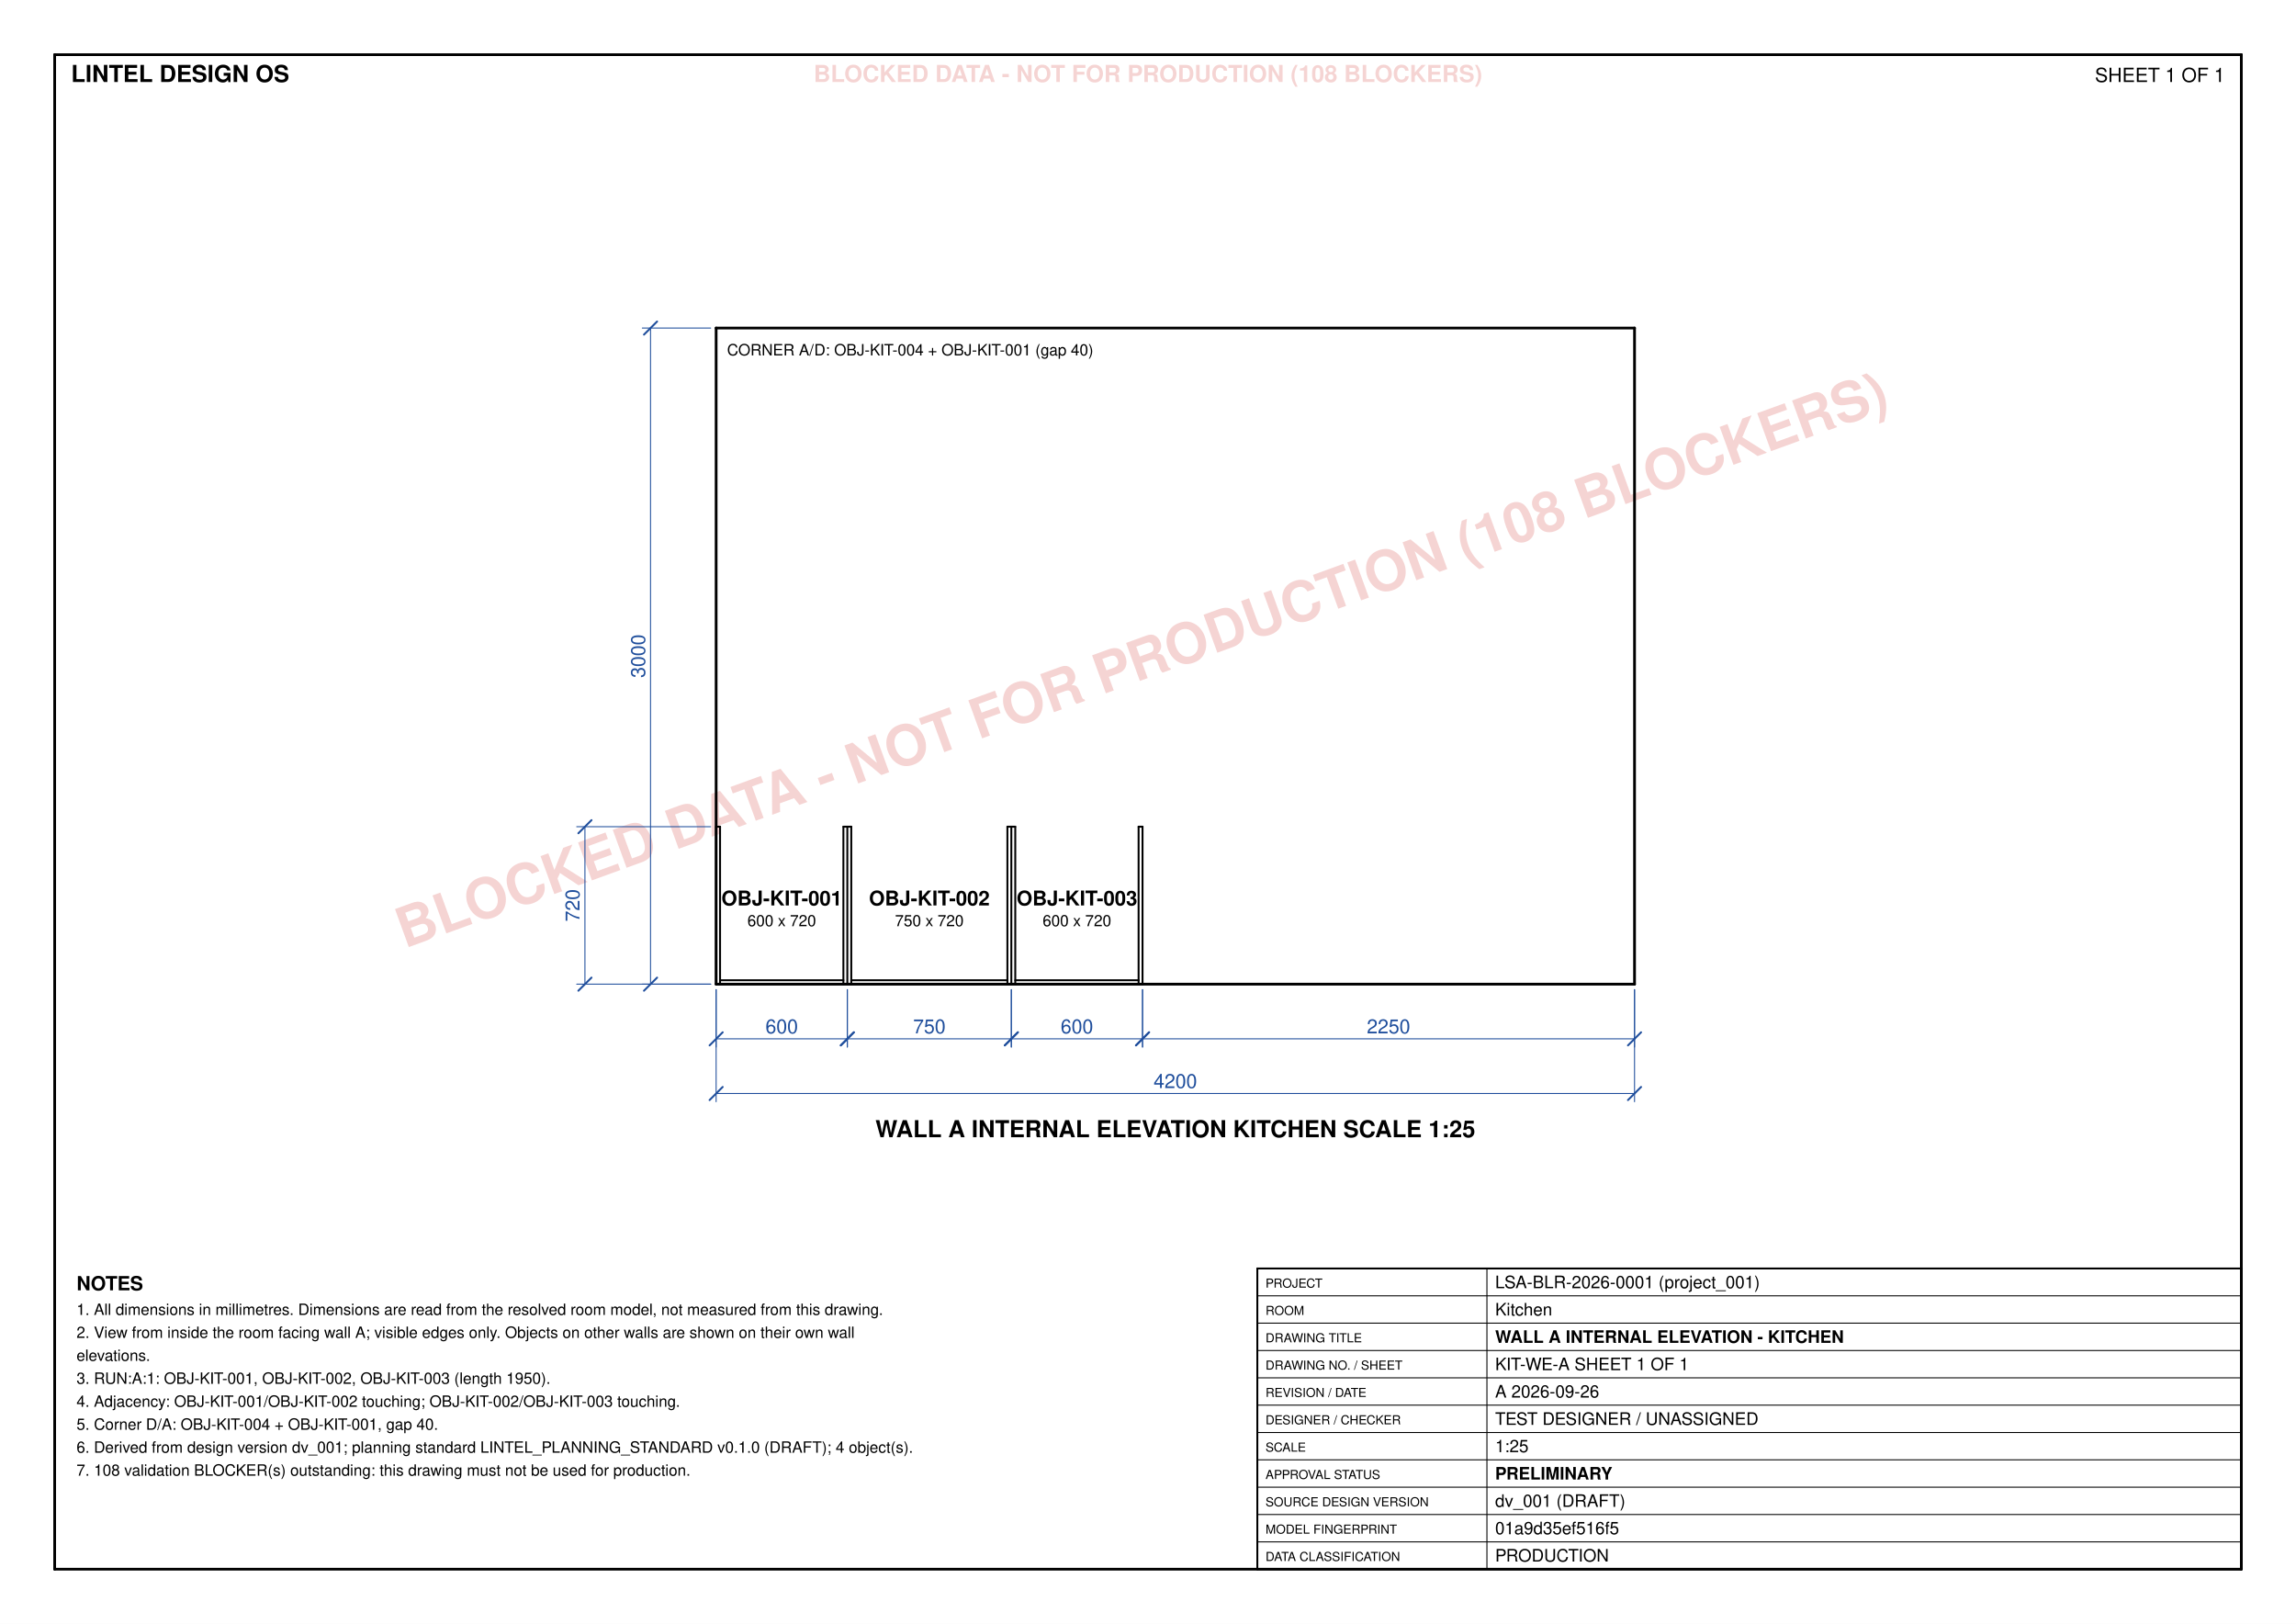
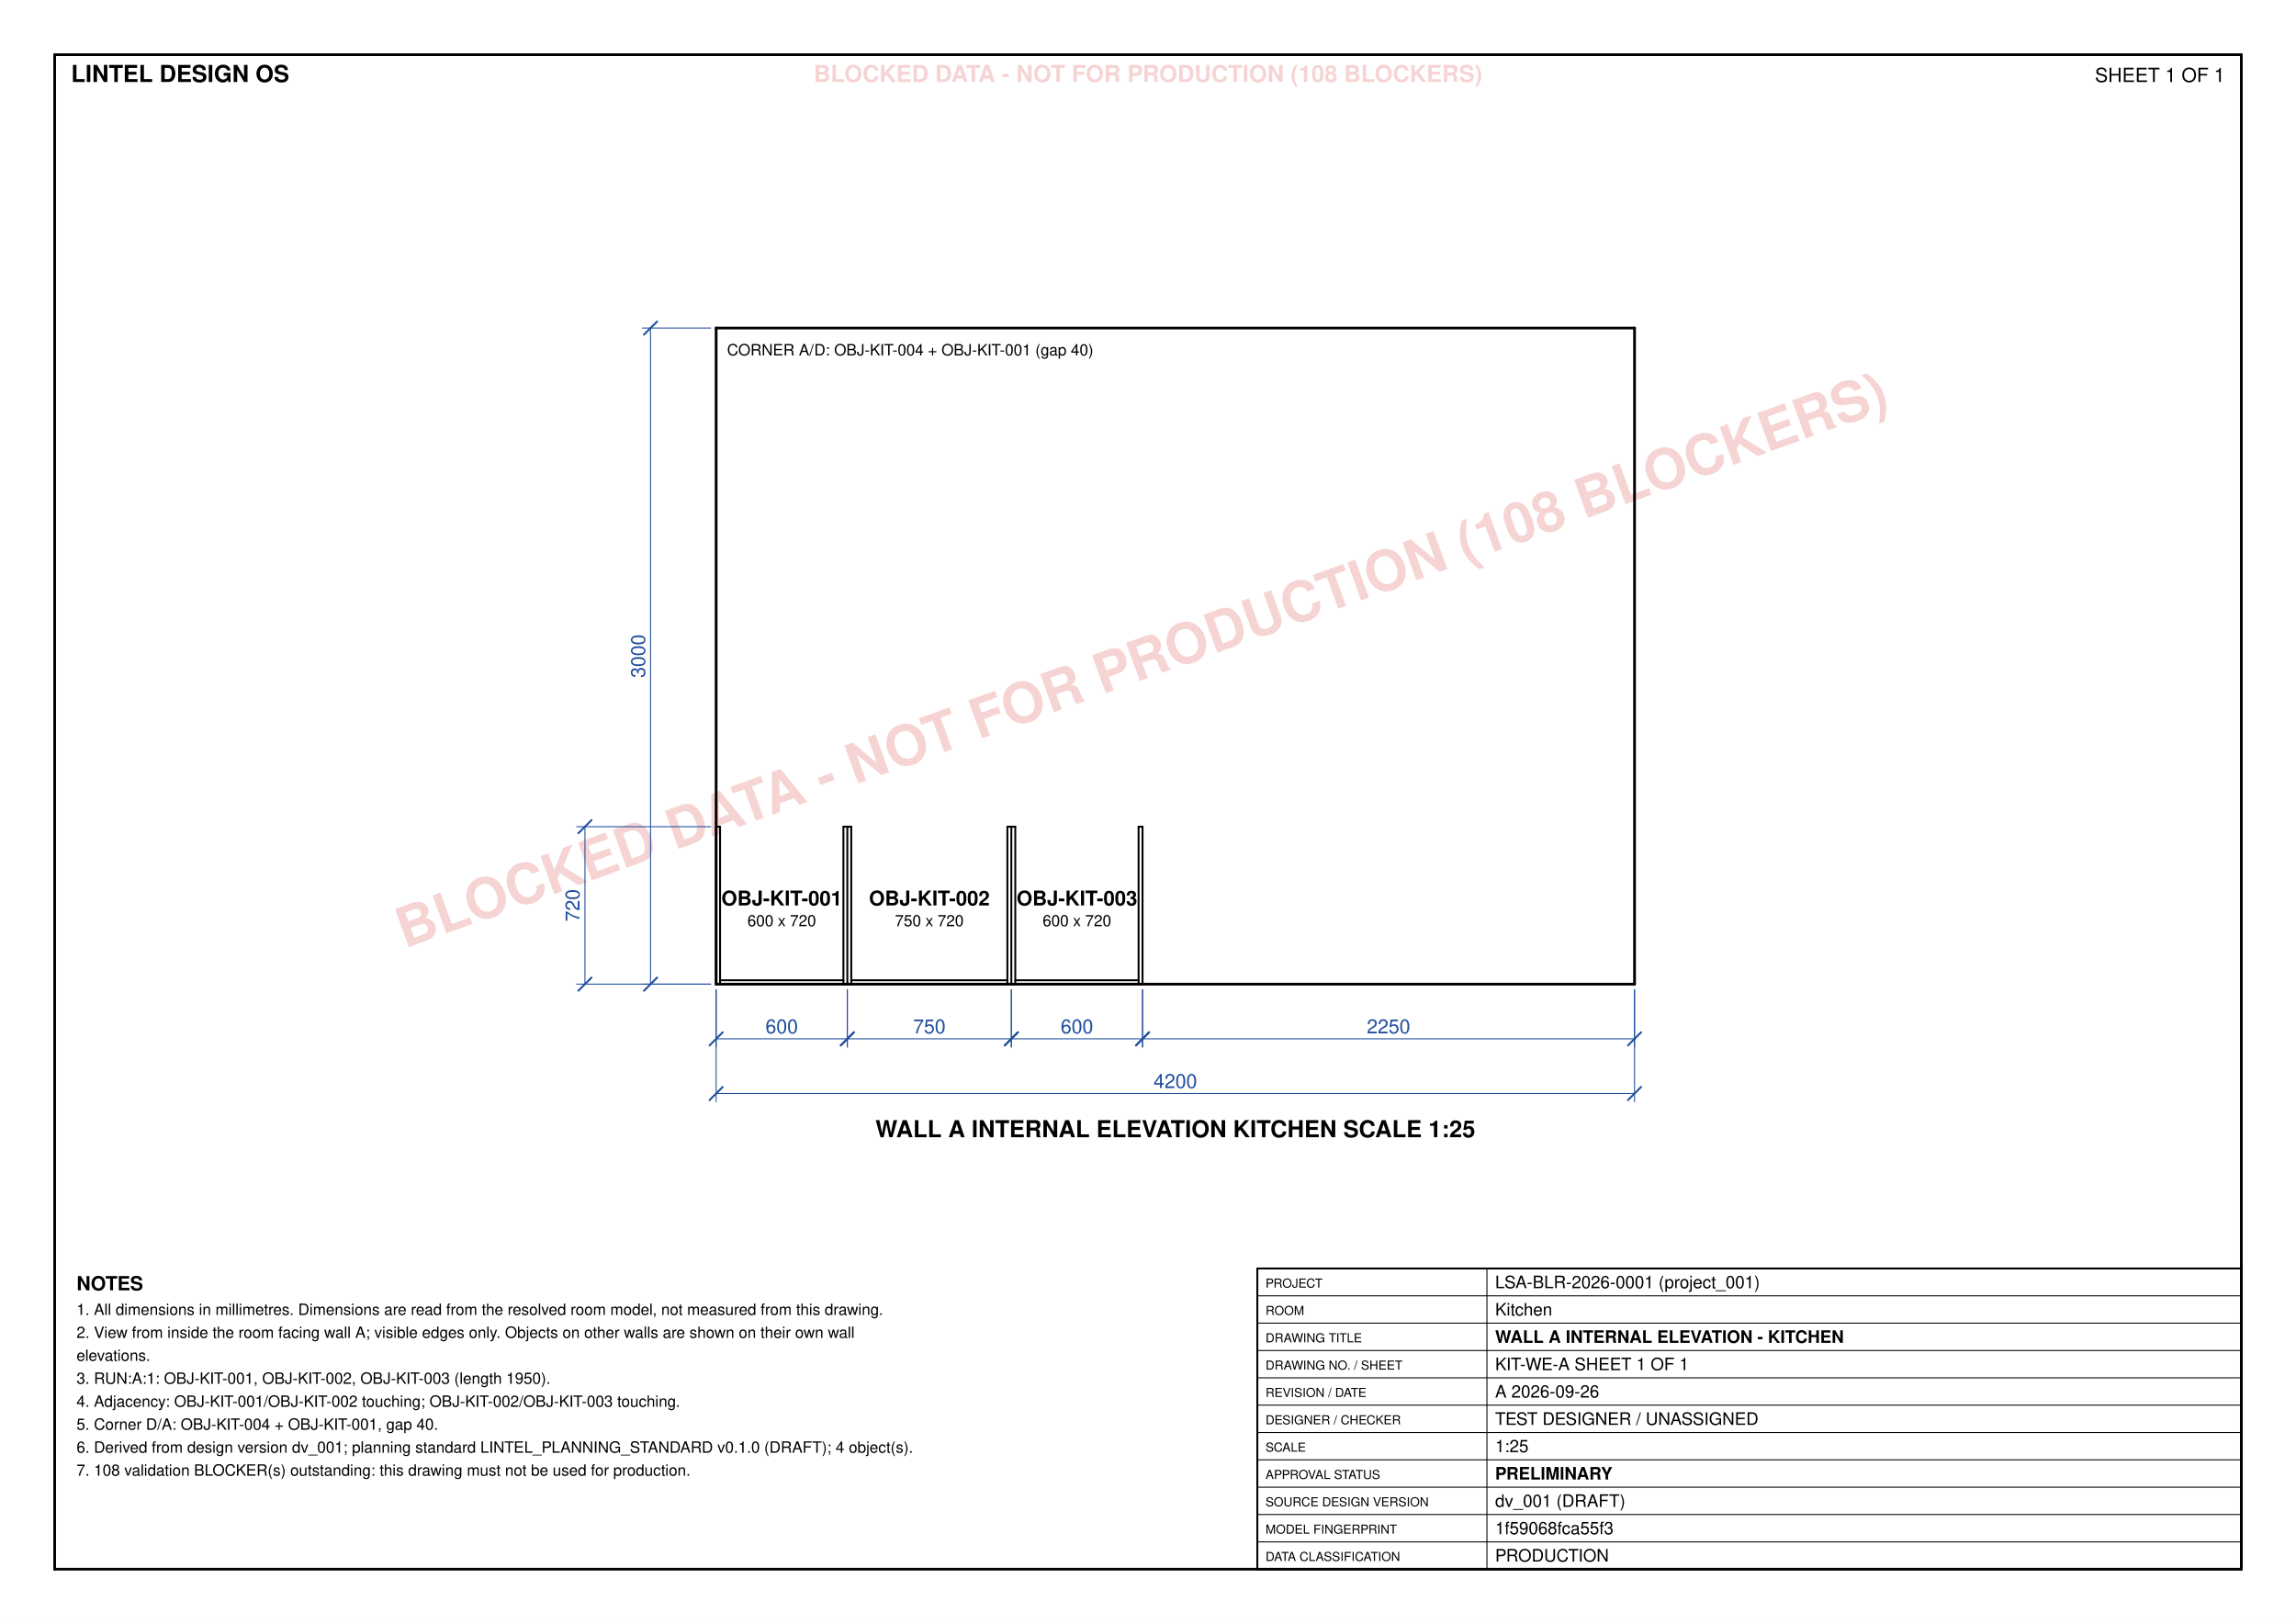
- <svg xmlns="http://www.w3.org/2000/svg" width="420mm" height="297mm" viewBox="0 0 420 297" data-drawing-id="DRW:dv_001:room_001:WALL_INTERNAL_ELEVATION:A:KIT-WE-A:RA" data-drawing-type="WALL_INTERNAL_ELEVATION" data-status="PRELIMINARY" data-design-version="dv_001" data-model-fingerprint="01a9d35ef516f5" data-classification="PRODUCTION" data-content-hash="0630cf8091dbdf" data-sheet="1/1" data-room-id="room_001" data-objects="obj_001,obj_002,obj_003">
+ <svg xmlns="http://www.w3.org/2000/svg" width="420mm" height="297mm" viewBox="0 0 420 297" data-drawing-id="DRW:dv_001:room_001:WALL_INTERNAL_ELEVATION:A:KIT-WE-A:RA" data-drawing-type="WALL_INTERNAL_ELEVATION" data-status="PRELIMINARY" data-design-version="dv_001" data-model-fingerprint="1f59068fca55f3" data-classification="PRODUCTION" data-content-hash="004e5eaffc0931" data-sheet="1/1" data-room-id="room_001" data-objects="obj_001,obj_002,obj_003">
  <rect x="0" y="0" width="420" height="297" fill="#ffffff" />
  <g id="WATERMARK" fill="#d9534f" stroke="#d9534f" opacity="0.25" font-family="Helvetica, Arial, sans-serif" stroke-linecap="round">
    <text stroke="none" x="210" y="124" font-size="10.143" text-anchor="middle" font-weight="bold" transform="rotate(-20 210 124)">BLOCKED DATA - NOT FOR PRODUCTION (108 BLOCKERS)</text>
    <text stroke="none" x="210" y="15" font-size="4.286" text-anchor="middle" font-weight="bold">BLOCKED DATA - NOT FOR PRODUCTION (108 BLOCKERS)</text>
  </g>
  <g id="BORDER" fill="#000000" stroke="#000000" font-family="Helvetica, Arial, sans-serif" stroke-linecap="round">
    <line fill="none" x1="10" y1="10" x2="410" y2="10" stroke-width="0.5" />
    <line fill="none" x1="410" y1="10" x2="410" y2="287" stroke-width="0.5" />
    <line fill="none" x1="410" y1="287" x2="10" y2="287" stroke-width="0.5" />
    <line fill="none" x1="10" y1="287" x2="10" y2="10" stroke-width="0.5" />
    <text stroke="none" x="13" y="15" font-size="4.286" text-anchor="start" font-weight="bold">LINTEL DESIGN OS</text>
    <text stroke="none" x="407" y="15" font-size="3.571" text-anchor="end">SHEET 1 OF 1</text>
  </g>
  <g id="VISIBLE" fill="#000000" stroke="#000000" font-family="Helvetica, Arial, sans-serif" stroke-linecap="round">
    <line fill="none" x1="131" y1="180" x2="299" y2="180" stroke-width="0.5" />
    <line fill="none" x1="131" y1="60" x2="299" y2="60" stroke-width="0.5" />
    <line fill="none" x1="131" y1="180" x2="131" y2="60" stroke-width="0.5" />
    <line fill="none" x1="299" y1="180" x2="299" y2="60" stroke-width="0.5" />
    <line fill="none" x1="131" y1="180" x2="209" y2="180" stroke-width="0.35" />
    <line fill="none" x1="131.72" y1="179.28" x2="154.28" y2="179.28" stroke-width="0.35" />
    <line fill="none" x1="155.72" y1="179.28" x2="184.28" y2="179.28" stroke-width="0.35" />
    <line fill="none" x1="185.72" y1="179.28" x2="208.28" y2="179.28" stroke-width="0.35" />
    <line fill="none" x1="131" y1="151.2" x2="131.72" y2="151.2" stroke-width="0.35" />
    <line fill="none" x1="154.28" y1="151.2" x2="155.72" y2="151.2" stroke-width="0.35" />
    <line fill="none" x1="184.28" y1="151.2" x2="185.72" y2="151.2" stroke-width="0.35" />
    <line fill="none" x1="208.28" y1="151.2" x2="209" y2="151.2" stroke-width="0.35" />
    <line fill="none" x1="131" y1="180" x2="131" y2="151.2" stroke-width="0.35" />
    <line fill="none" x1="131.72" y1="180" x2="131.72" y2="151.2" stroke-width="0.35" />
    <line fill="none" x1="154.28" y1="180" x2="154.28" y2="151.2" stroke-width="0.35" />
    <line fill="none" x1="155" y1="180" x2="155" y2="151.2" stroke-width="0.35" />
    <line fill="none" x1="155.72" y1="180" x2="155.72" y2="151.2" stroke-width="0.35" />
    <line fill="none" x1="184.28" y1="180" x2="184.28" y2="151.2" stroke-width="0.35" />
    <line fill="none" x1="185" y1="180" x2="185" y2="151.2" stroke-width="0.35" />
    <line fill="none" x1="185.72" y1="180" x2="185.72" y2="151.2" stroke-width="0.35" />
    <line fill="none" x1="208.28" y1="180" x2="208.28" y2="151.2" stroke-width="0.35" />
    <line fill="none" x1="209" y1="180" x2="209" y2="151.2" stroke-width="0.35" />
  </g>
  <g id="DIMENSION" fill="#1f4e9c" stroke="#1f4e9c" font-family="Helvetica, Arial, sans-serif" stroke-linecap="round">
    <line fill="none" x1="131" y1="181" x2="131" y2="191.5" stroke-width="0.18" />
    <line fill="none" x1="129.8" y1="191.2" x2="132.2" y2="188.8" stroke-width="0.35" />
    <line fill="none" x1="155" y1="181" x2="155" y2="191.5" stroke-width="0.18" />
    <line fill="none" x1="153.8" y1="191.2" x2="156.2" y2="188.8" stroke-width="0.35" />
    <line fill="none" x1="131" y1="190" x2="155" y2="190" stroke-width="0.18" />
    <text stroke="none" x="143" y="189" font-size="3.571" text-anchor="middle">600</text>
    <line fill="none" x1="155" y1="181" x2="155" y2="191.5" stroke-width="0.18" />
    <line fill="none" x1="153.8" y1="191.2" x2="156.2" y2="188.8" stroke-width="0.35" />
    <line fill="none" x1="185" y1="181" x2="185" y2="191.5" stroke-width="0.18" />
    <line fill="none" x1="183.8" y1="191.2" x2="186.2" y2="188.8" stroke-width="0.35" />
    <line fill="none" x1="155" y1="190" x2="185" y2="190" stroke-width="0.18" />
    <text stroke="none" x="170" y="189" font-size="3.571" text-anchor="middle">750</text>
    <line fill="none" x1="185" y1="181" x2="185" y2="191.5" stroke-width="0.18" />
    <line fill="none" x1="183.8" y1="191.2" x2="186.2" y2="188.8" stroke-width="0.35" />
    <line fill="none" x1="209" y1="181" x2="209" y2="191.5" stroke-width="0.18" />
    <line fill="none" x1="207.8" y1="191.2" x2="210.2" y2="188.8" stroke-width="0.35" />
    <line fill="none" x1="185" y1="190" x2="209" y2="190" stroke-width="0.18" />
    <text stroke="none" x="197" y="189" font-size="3.571" text-anchor="middle">600</text>
    <line fill="none" x1="209" y1="181" x2="209" y2="191.5" stroke-width="0.18" />
    <line fill="none" x1="207.8" y1="191.2" x2="210.2" y2="188.8" stroke-width="0.35" />
    <line fill="none" x1="299" y1="181" x2="299" y2="191.5" stroke-width="0.18" />
    <line fill="none" x1="297.8" y1="191.2" x2="300.2" y2="188.8" stroke-width="0.35" />
    <line fill="none" x1="209" y1="190" x2="299" y2="190" stroke-width="0.18" />
    <text stroke="none" x="254" y="189" font-size="3.571" text-anchor="middle">2250</text>
    <line fill="none" x1="131" y1="181" x2="131" y2="201.5" stroke-width="0.18" />
    <line fill="none" x1="129.8" y1="201.2" x2="132.2" y2="198.8" stroke-width="0.35" />
    <line fill="none" x1="299" y1="181" x2="299" y2="201.5" stroke-width="0.18" />
    <line fill="none" x1="297.8" y1="201.2" x2="300.2" y2="198.8" stroke-width="0.35" />
    <line fill="none" x1="131" y1="200" x2="299" y2="200" stroke-width="0.18" />
    <text stroke="none" x="215" y="199" font-size="3.571" text-anchor="middle">4200</text>
    <line fill="none" x1="130" y1="180" x2="117.5" y2="180" stroke-width="0.18" />
    <line fill="none" x1="117.8" y1="181.2" x2="120.2" y2="178.8" stroke-width="0.35" />
    <line fill="none" x1="130" y1="60" x2="117.5" y2="60" stroke-width="0.18" />
    <line fill="none" x1="117.8" y1="61.2" x2="120.2" y2="58.8" stroke-width="0.35" />
    <line fill="none" x1="119" y1="180" x2="119" y2="60" stroke-width="0.18" />
    <text stroke="none" x="118" y="120" font-size="3.571" text-anchor="middle" transform="rotate(-90 118 120)">3000</text>
    <line fill="none" x1="130" y1="180" x2="105.5" y2="180" stroke-width="0.18" />
    <line fill="none" x1="105.8" y1="181.2" x2="108.2" y2="178.8" stroke-width="0.35" />
    <line fill="none" x1="130" y1="151.2" x2="105.5" y2="151.2" stroke-width="0.18" />
    <line fill="none" x1="105.8" y1="152.4" x2="108.2" y2="150" stroke-width="0.35" />
    <line fill="none" x1="107" y1="180" x2="107" y2="151.2" stroke-width="0.18" />
    <text stroke="none" x="106" y="165.6" font-size="3.571" text-anchor="middle" transform="rotate(-90 106 165.6)">720</text>
  </g>
  <g id="ANNOTATION" fill="#000000" stroke="#000000" font-family="Helvetica, Arial, sans-serif" stroke-linecap="round">
    <text stroke="none" x="143" y="165.6" font-size="3.714" text-anchor="middle" font-weight="bold">OBJ-KIT-001</text>
    <text stroke="none" x="143" y="169.4" font-size="2.857" text-anchor="middle">600 x 720</text>
    <text stroke="none" x="170" y="165.6" font-size="3.714" text-anchor="middle" font-weight="bold">OBJ-KIT-002</text>
    <text stroke="none" x="170" y="169.4" font-size="2.857" text-anchor="middle">750 x 720</text>
    <text stroke="none" x="197" y="165.6" font-size="3.714" text-anchor="middle" font-weight="bold">OBJ-KIT-003</text>
    <text stroke="none" x="197" y="169.4" font-size="2.857" text-anchor="middle">600 x 720</text>
    <text stroke="none" x="133" y="65" font-size="2.857" text-anchor="start">CORNER A/D: OBJ-KIT-004 + OBJ-KIT-001 (gap 40)</text>
    <text stroke="none" x="215" y="208" font-size="4.286" text-anchor="middle" font-weight="bold">WALL A INTERNAL ELEVATION  KITCHEN  SCALE 1:25</text>
    <text stroke="none" x="14" y="236" font-size="3.571" text-anchor="start" font-weight="bold">NOTES</text>
    <text stroke="none" x="14" y="240.5" font-size="2.857" text-anchor="start">1. All dimensions in millimetres. Dimensions are read from the resolved room model, not measured from this drawing.</text>
    <text stroke="none" x="14" y="244.7" font-size="2.857" text-anchor="start">2. View from inside the room facing wall A; visible edges only. Objects on other walls are shown on their own wall</text>
    <text stroke="none" x="14" y="248.9" font-size="2.857" text-anchor="start">   elevations.</text>
    <text stroke="none" x="14" y="253.1" font-size="2.857" text-anchor="start">3. RUN:A:1: OBJ-KIT-001, OBJ-KIT-002, OBJ-KIT-003 (length 1950).</text>
    <text stroke="none" x="14" y="257.3" font-size="2.857" text-anchor="start">4. Adjacency: OBJ-KIT-001/OBJ-KIT-002 touching; OBJ-KIT-002/OBJ-KIT-003 touching.</text>
    <text stroke="none" x="14" y="261.5" font-size="2.857" text-anchor="start">5. Corner D/A: OBJ-KIT-004 + OBJ-KIT-001, gap 40.</text>
    <text stroke="none" x="14" y="265.7" font-size="2.857" text-anchor="start">6. Derived from design version dv_001; planning standard LINTEL_PLANNING_STANDARD v0.1.0 (DRAFT); 4 object(s).</text>
    <text stroke="none" x="14" y="269.9" font-size="2.857" text-anchor="start">7. 108 validation BLOCKER(s) outstanding: this drawing must not be used for production.</text>
  </g>
  <g id="TITLE_BLOCK" fill="#000000" stroke="#000000" font-family="Helvetica, Arial, sans-serif" stroke-linecap="round">
    <line fill="none" x1="230" y1="232" x2="410" y2="232" stroke-width="0.35" />
    <line fill="none" x1="410" y1="232" x2="410" y2="287" stroke-width="0.35" />
    <line fill="none" x1="410" y1="287" x2="230" y2="287" stroke-width="0.35" />
    <line fill="none" x1="230" y1="287" x2="230" y2="232" stroke-width="0.35" />
    <line fill="none" x1="272" y1="232" x2="272" y2="287" stroke-width="0.18" />
    <text stroke="none" x="231.5" y="235.5" font-size="2.286" text-anchor="start">PROJECT</text>
    <text stroke="none" x="273.5" y="235.6" font-size="3.143" text-anchor="start">LSA-BLR-2026-0001 (project_001)</text>
    <line fill="none" x1="230" y1="237" x2="410" y2="237" stroke-width="0.18" />
    <text stroke="none" x="231.5" y="240.5" font-size="2.286" text-anchor="start">ROOM</text>
    <text stroke="none" x="273.5" y="240.6" font-size="3.143" text-anchor="start">Kitchen</text>
    <line fill="none" x1="230" y1="242" x2="410" y2="242" stroke-width="0.18" />
    <text stroke="none" x="231.5" y="245.5" font-size="2.286" text-anchor="start">DRAWING TITLE</text>
    <text stroke="none" x="273.5" y="245.6" font-size="3.143" text-anchor="start" font-weight="bold">WALL A INTERNAL ELEVATION - KITCHEN</text>
    <line fill="none" x1="230" y1="247" x2="410" y2="247" stroke-width="0.18" />
    <text stroke="none" x="231.5" y="250.5" font-size="2.286" text-anchor="start">DRAWING NO. / SHEET</text>
    <text stroke="none" x="273.5" y="250.6" font-size="3.143" text-anchor="start">KIT-WE-A   SHEET 1 OF 1</text>
    <line fill="none" x1="230" y1="252" x2="410" y2="252" stroke-width="0.18" />
    <text stroke="none" x="231.5" y="255.5" font-size="2.286" text-anchor="start">REVISION / DATE</text>
    <text stroke="none" x="273.5" y="255.6" font-size="3.143" text-anchor="start">A   2026-09-26</text>
    <line fill="none" x1="230" y1="257" x2="410" y2="257" stroke-width="0.18" />
    <text stroke="none" x="231.5" y="260.5" font-size="2.286" text-anchor="start">DESIGNER / CHECKER</text>
    <text stroke="none" x="273.5" y="260.6" font-size="3.143" text-anchor="start">TEST DESIGNER / UNASSIGNED</text>
    <line fill="none" x1="230" y1="262" x2="410" y2="262" stroke-width="0.18" />
    <text stroke="none" x="231.5" y="265.5" font-size="2.286" text-anchor="start">SCALE</text>
    <text stroke="none" x="273.5" y="265.6" font-size="3.143" text-anchor="start">1:25</text>
    <line fill="none" x1="230" y1="267" x2="410" y2="267" stroke-width="0.18" />
    <text stroke="none" x="231.5" y="270.5" font-size="2.286" text-anchor="start">APPROVAL STATUS</text>
    <text stroke="none" x="273.5" y="270.6" font-size="3.143" text-anchor="start" font-weight="bold">PRELIMINARY</text>
    <line fill="none" x1="230" y1="272" x2="410" y2="272" stroke-width="0.18" />
    <text stroke="none" x="231.5" y="275.5" font-size="2.286" text-anchor="start">SOURCE DESIGN VERSION</text>
    <text stroke="none" x="273.5" y="275.6" font-size="3.143" text-anchor="start">dv_001 (DRAFT)</text>
    <line fill="none" x1="230" y1="277" x2="410" y2="277" stroke-width="0.18" />
    <text stroke="none" x="231.5" y="280.5" font-size="2.286" text-anchor="start">MODEL FINGERPRINT</text>
-     <text stroke="none" x="273.5" y="280.6" font-size="3.143" text-anchor="start">01a9d35ef516f5</text>
+     <text stroke="none" x="273.5" y="280.6" font-size="3.143" text-anchor="start">1f59068fca55f3</text>
    <line fill="none" x1="230" y1="282" x2="410" y2="282" stroke-width="0.18" />
    <text stroke="none" x="231.5" y="285.5" font-size="2.286" text-anchor="start">DATA CLASSIFICATION</text>
    <text stroke="none" x="273.5" y="285.6" font-size="3.143" text-anchor="start">PRODUCTION</text>
  </g>
</svg>
